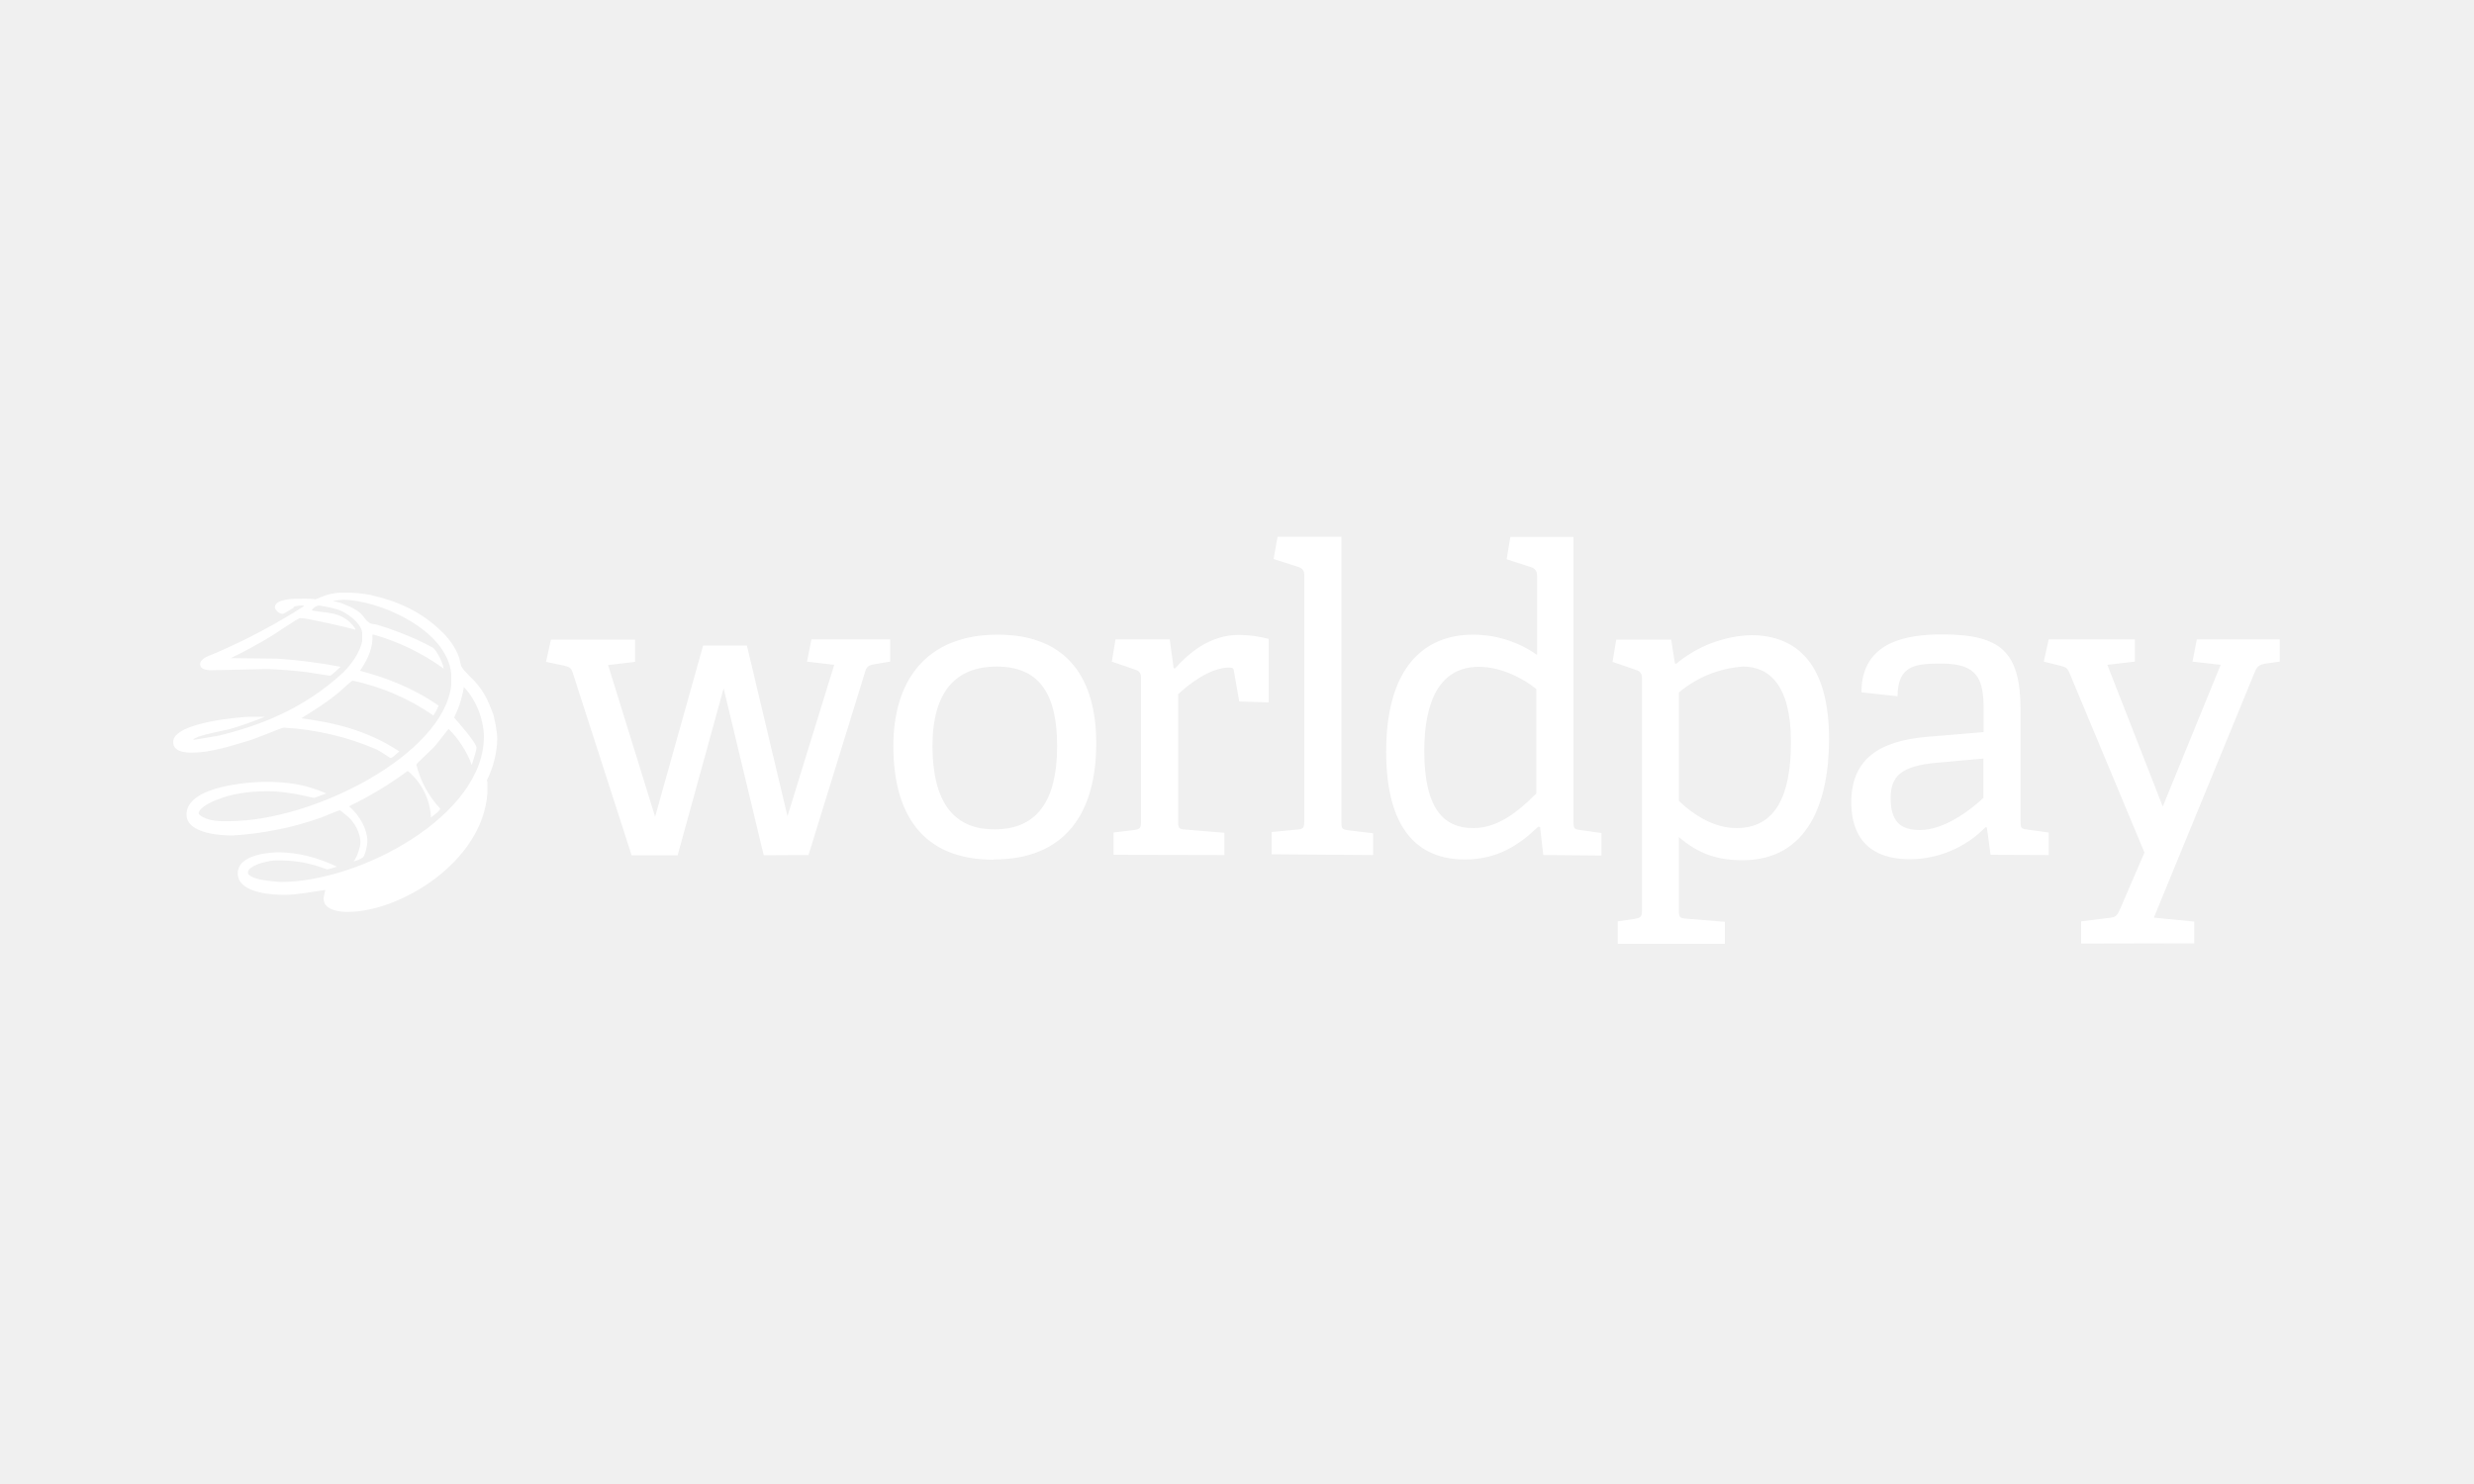
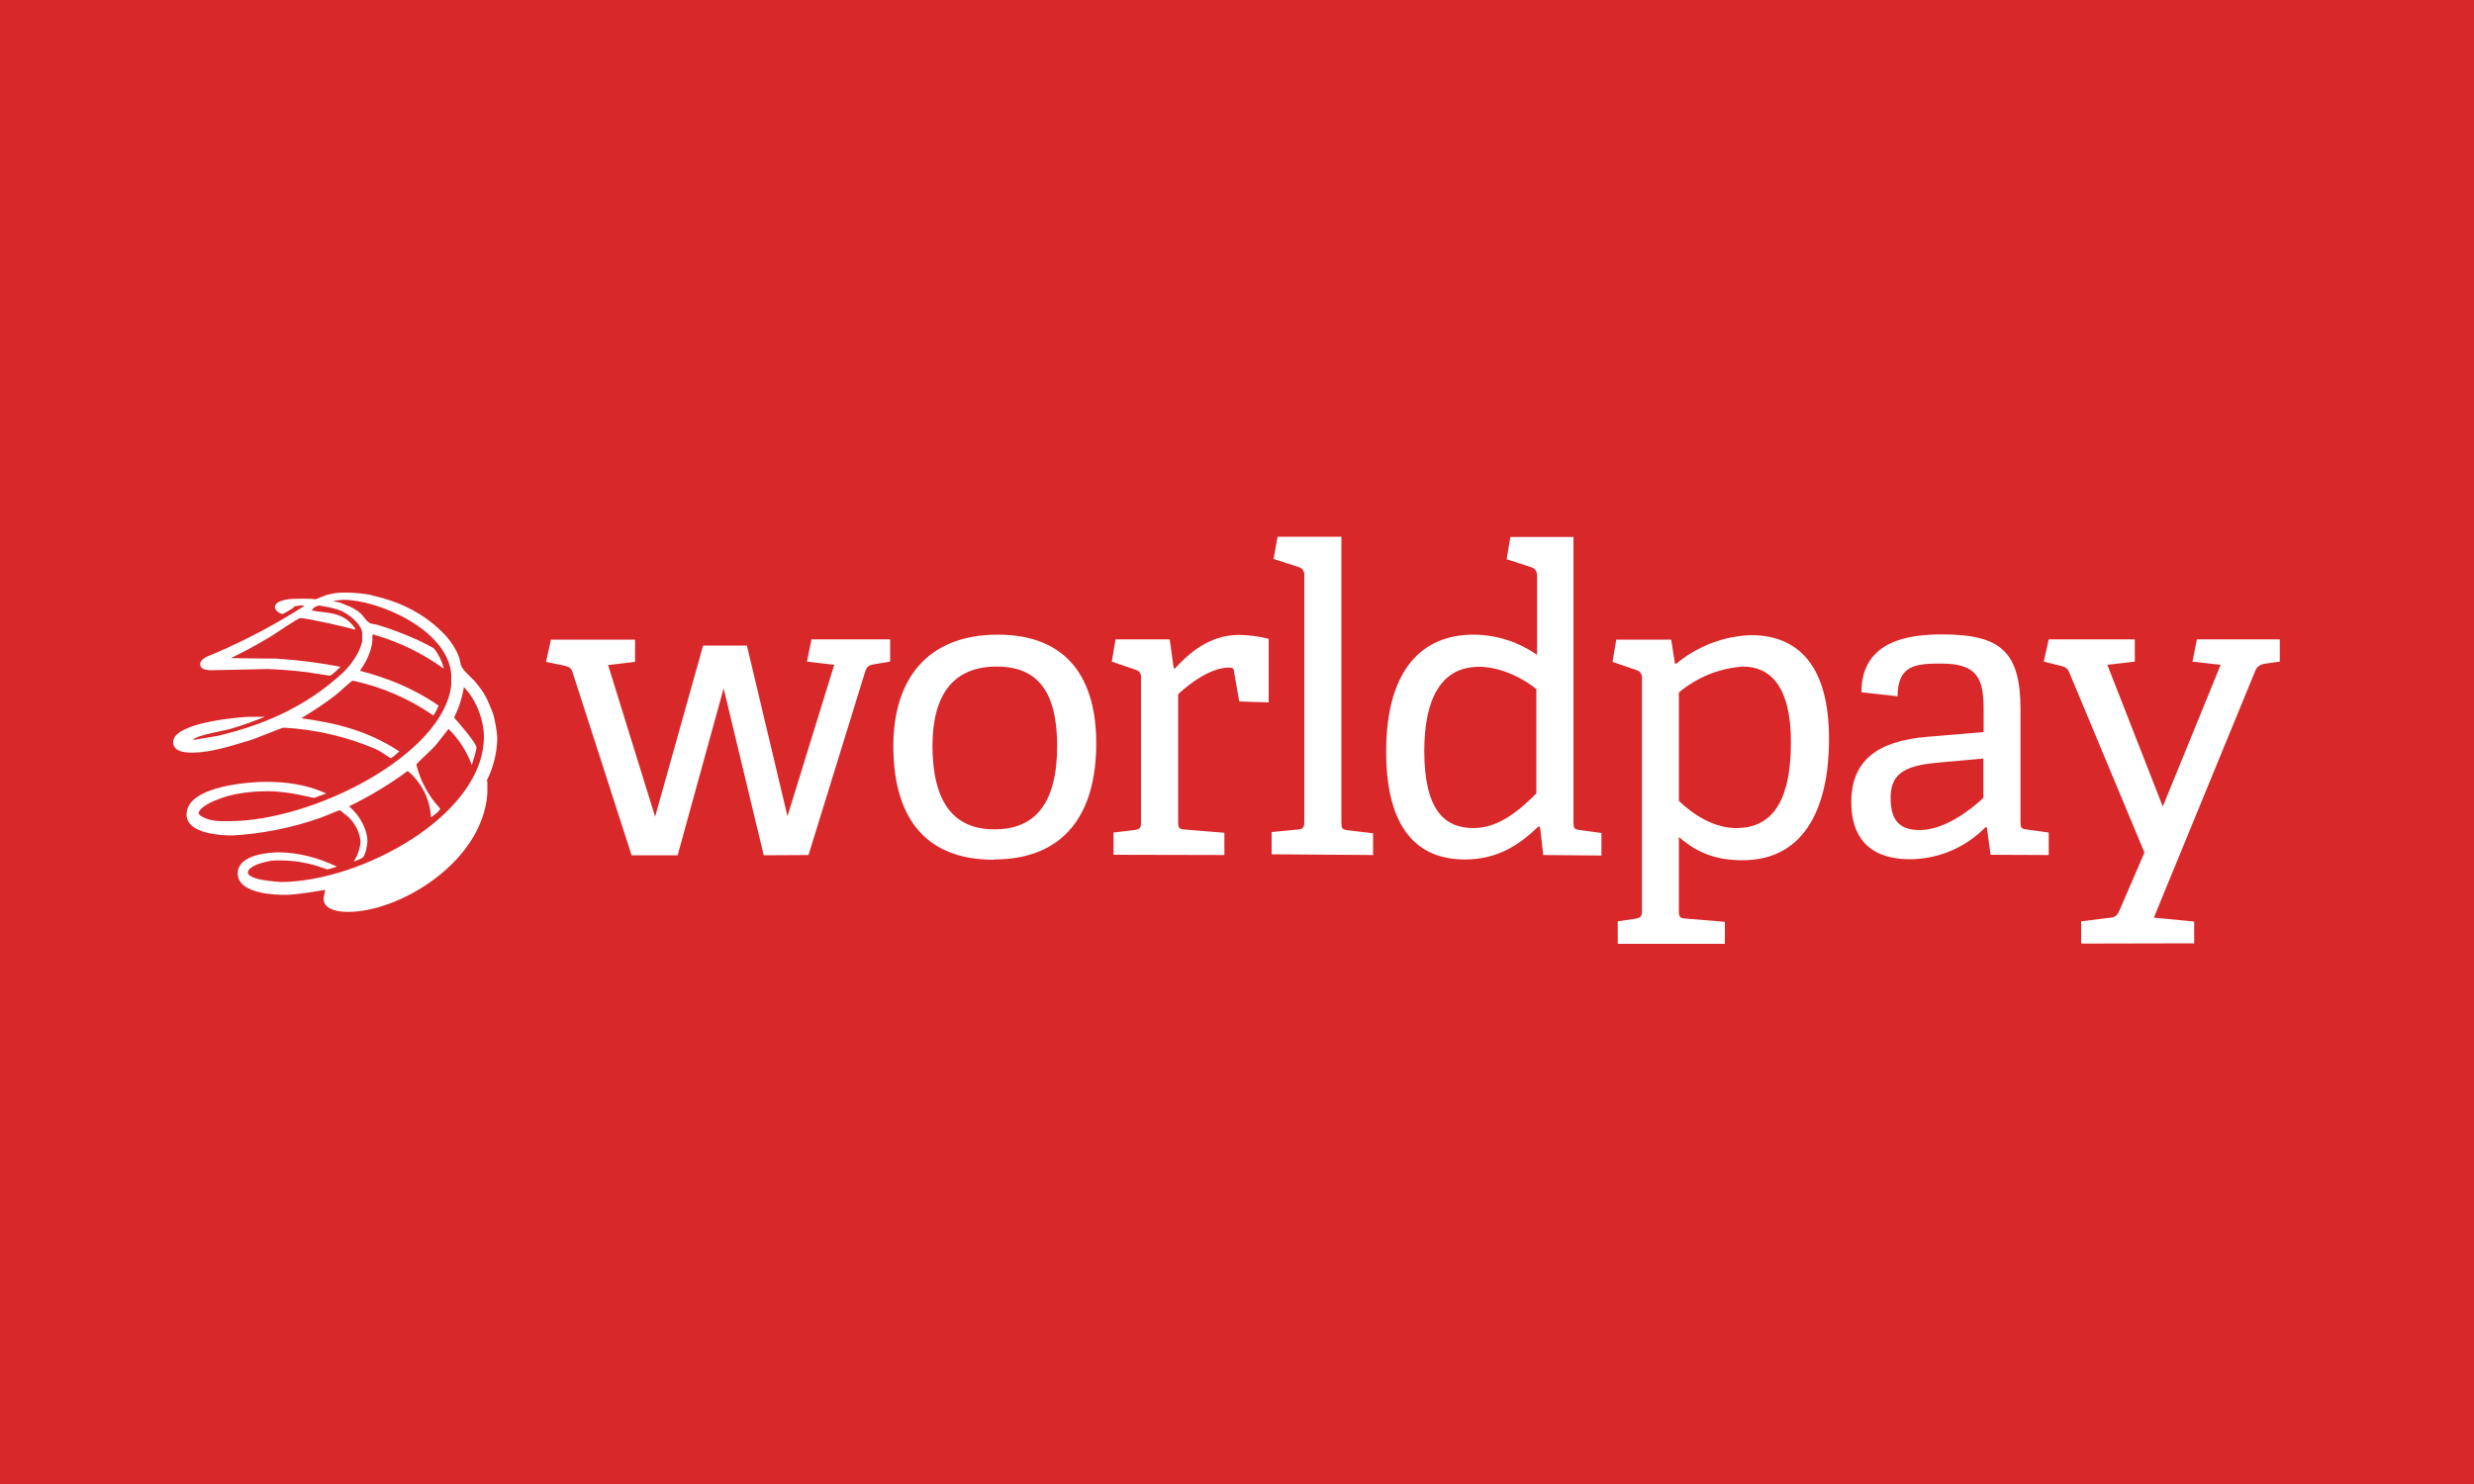
<svg xmlns="http://www.w3.org/2000/svg" width="100" height="60" viewBox="0 0 100 60" fill="none">
+   <rect width="100" height="60" fill="#D9282A" />
  <path d="M32.68 34.57L34.96 27.19C35.02 26.97 35.09 26.89 35.38 26.85L35.98 26.75V25.85H32.8L32.62 26.75L33.72 26.88L31.83 33L30.19 26.1H28.42L26.48 33.02L24.58 26.89L25.67 26.76V25.86H22.27L22.07 26.76L22.79 26.91C22.99 26.96 23.09 26.99 23.15 27.2L25.53 34.58H27.39L29.25 27.83L30.87 34.58L32.68 34.57ZM40.16 34.75C43.03 34.75 44.31 32.91 44.31 30.05C44.31 27.5 43.2 25.66 40.33 25.66C37.46 25.66 36.11 27.49 36.11 30.16C36.11 32.86 37.24 34.76 40.16 34.76M40.21 33.53C38.543 33.543 37.703 32.427 37.69 30.18C37.69 27.94 38.65 26.95 40.29 26.95C41.92 26.95 42.73 27.94 42.73 30.16C42.73 32.49 41.83 33.53 40.21 33.53ZM49.49 34.57V33.67L47.9 33.54C47.64 33.52 47.62 33.47 47.62 33.2V28.07C48.02 27.69 48.9 26.99 49.68 26.99C49.84 26.99 49.87 27.03 49.88 27.16L50.09 28.36L51.28 28.4V25.83C50.888 25.728 50.485 25.674 50.08 25.67C48.9 25.67 48.06 26.4 47.49 27.03L47.44 27.01L47.28 25.85H45.09L44.94 26.75L45.9 27.08C46.06 27.127 46.133 27.243 46.12 27.43V33.22C46.12 33.47 46.09 33.52 45.85 33.56L45.01 33.66V34.56L49.49 34.57ZM55.5 34.57V33.69L54.49 33.57C54.24 33.53 54.22 33.5 54.22 33.23V21.7H51.64L51.48 22.6L52.5 22.93C52.66 22.983 52.733 23.103 52.72 23.29V33.19C52.72 33.45 52.69 33.52 52.45 33.54L51.4 33.64V34.54L55.5 34.57ZM64.73 34.59V33.68L63.87 33.56C63.62 33.53 63.6 33.49 63.6 33.22V21.71H61.05L60.9 22.61L61.91 22.94C62.057 22.993 62.13 23.107 62.13 23.28V26.48C61.375 25.948 60.474 25.662 59.55 25.66C57.52 25.66 56.03 27.03 56.03 30.39C56.03 33.5 57.29 34.75 59.21 34.75C60.53 34.75 61.41 34.16 62.18 33.42L62.25 33.44L62.38 34.57L64.73 34.59ZM62.1 32.08C61.35 32.83 60.54 33.48 59.55 33.48C58.37 33.48 57.57 32.72 57.57 30.36C57.57 28.34 58.2 26.96 59.78 26.96C60.68 26.96 61.59 27.44 62.1 27.86V32.08ZM69.72 38.16V37.27L68.14 37.14C67.88 37.12 67.86 37.07 67.86 36.79V33.84C68.66 34.54 69.46 34.78 70.43 34.78C73.08 34.78 73.93 32.43 73.93 29.88C73.93 26.88 72.66 25.68 70.77 25.68C69.663 25.721 68.6 26.129 67.75 26.84L67.7 26.82L67.55 25.86H65.33L65.18 26.76L66.14 27.09C66.3 27.137 66.377 27.253 66.37 27.44V36.81C66.37 37.07 66.31 37.11 66.07 37.15L65.39 37.25V38.16H69.72ZM67.86 28C68.59 27.384 69.497 27.016 70.45 26.95C71.5 26.95 72.39 27.68 72.39 30C72.39 32.14 71.79 33.48 70.18 33.48C69.28 33.48 68.44 32.94 67.86 32.38V28ZM82.81 34.57V33.66L81.94 33.54C81.69 33.51 81.67 33.47 81.67 33.2V28.7C81.67 26.34 80.87 25.65 78.49 25.65C77.17 25.65 75.24 25.89 75.24 27.99L76.7 28.15C76.71 26.87 77.45 26.83 78.48 26.83C79.94 26.83 80.18 27.45 80.18 28.7V29.6L77.9 29.79C75.88 29.96 74.83 30.75 74.83 32.44C74.83 33.3 75.1 34.74 77.21 34.74C77.779 34.736 78.342 34.619 78.865 34.396C79.389 34.172 79.863 33.848 80.26 33.44L80.31 33.46L80.46 34.56L82.81 34.57ZM80.17 32.26C79.65 32.75 78.59 33.56 77.6 33.56C76.8 33.56 76.42 33.19 76.42 32.27C76.42 31.4 76.82 30.97 78.27 30.84L80.17 30.67V32.26ZM88.69 38.14V37.26L87.06 37.1L91.16 27.12C91.24 26.93 91.37 26.86 91.58 26.83L92.15 26.75V25.85H88.8L88.62 26.75L89.76 26.88L87.42 32.61L85.18 26.88L86.29 26.75V25.85H82.81L82.61 26.75L83.29 26.92C83.49 26.97 83.56 27 83.65 27.21L86.68 34.47L85.7 36.74C85.6 36.98 85.53 37.08 85.33 37.1L84.12 37.25V38.15L88.69 38.14ZM15.02 24.07C15.94 24.27 16.99 24.67 17.89 25.57C18.19 25.86 18.44 26.25 18.55 26.56C18.6 26.69 18.6 26.89 18.69 27.01C18.84 27.23 19.09 27.41 19.27 27.64C19.49 27.9 19.657 28.173 19.77 28.46L19.9 28.78C19.98 28.93 20.1 29.62 20.1 29.88C20.083 30.46 19.94 31.03 19.68 31.55L19.7 31.62V32.08C19.5 34.86 16.16 36.87 14.06 36.87C13.8 36.87 13.08 36.83 13.08 36.33C13.08 36.27 13.12 36.11 13.15 35.98C12.75 36.04 11.98 36.18 11.52 36.18C11.18 36.18 9.61 36.16 9.61 35.31C9.61 34.51 11.01 34.46 11.29 34.46C12.063 34.473 12.84 34.667 13.62 35.04C13.5 35.08 13.26 35.15 13.22 35.15L13.02 35.08C12.506 34.897 11.966 34.799 11.42 34.79C11.11 34.79 11.05 34.77 10.69 34.86C10.66 34.86 10.02 35.02 10.02 35.28C10.02 35.46 10.52 35.57 10.64 35.58C10.85 35.62 11.31 35.66 11.34 35.66C14.56 35.66 19.56 32.98 19.56 29.78C19.56 29.18 19.29 28.33 18.75 27.78C18.71 28.027 18.647 28.277 18.56 28.53C18.51 28.69 18.36 28.98 18.36 29.02C18.36 29.02 19.26 30.02 19.26 30.23C19.26 30.36 19.07 30.92 19.07 30.93C18.867 30.38 18.547 29.882 18.13 29.47L17.91 29.75L17.61 30.13C17.37 30.4 16.83 30.86 16.83 30.92C16.994 31.582 17.324 32.191 17.79 32.69C17.79 32.8 17.42 33.04 17.42 33.05C17.403 32.688 17.31 32.334 17.148 32.011C16.987 31.687 16.759 31.401 16.48 31.17C15.736 31.719 14.942 32.197 14.11 32.6C14.58 33 14.85 33.58 14.85 34C14.85 34.2 14.75 34.63 14.65 34.68C14.543 34.747 14.423 34.797 14.29 34.83C14.44 34.65 14.57 34.23 14.57 34.05C14.57 33.72 14.35 33.22 13.98 32.95C13.89 32.89 13.77 32.76 13.73 32.76C13.69 32.76 13.23 32.96 12.97 33.06C11.816 33.467 10.611 33.709 9.39 33.78C9.04 33.78 7.54 33.74 7.54 32.93C7.54 31.72 10.34 31.61 10.71 31.61C11.54 31.61 12.34 31.7 13.19 32.08C13.03 32.13 12.72 32.26 12.69 32.26C12.63 32.26 11.69 31.99 10.84 31.99C10.46 31.99 9.99 32.02 9.63 32.09C9.323 32.143 9.043 32.223 8.79 32.33C8.7 32.35 8.03 32.63 8.03 32.89C8.03 32.93 8.13 33 8.21 33.04C8.57 33.22 8.91 33.2 9.26 33.2C12.68 33.2 17.93 30.5 18.24 27.7V27.25C18.07 25.42 15.25 24.25 13.88 24.25C13.84 24.25 13.61 24.27 13.46 24.3L13.76 24.37L14 24.47C14.15 24.52 14.4 24.64 14.56 24.79C14.69 24.89 14.76 25.06 14.89 25.15C14.99 25.25 15.16 25.22 15.31 25.28C15.78 25.42 16.36 25.64 16.85 25.86C17.063 25.96 17.287 26.073 17.52 26.2C17.587 26.267 17.647 26.35 17.7 26.45C17.79 26.6 17.9 26.83 17.93 27.03C17.077 26.412 16.123 25.948 15.11 25.66H15.05C15.09 26.14 14.89 26.63 14.55 27.12C15.58 27.39 16.66 27.79 17.73 28.53C17.677 28.663 17.607 28.797 17.52 28.93C16.538 28.248 15.43 27.769 14.26 27.52C14.2 27.52 13.84 27.88 13.64 28.04C13.15 28.44 12.66 28.74 12.18 29.04C13.5 29.22 14.82 29.51 16.14 30.38C16.04 30.47 15.84 30.65 15.8 30.65C15.76 30.65 15.42 30.4 15.22 30.3C14.031 29.788 12.762 29.49 11.47 29.42C11.38 29.42 10.33 29.87 10.07 29.94C9.33 30.16 8.52 30.43 7.77 30.43C7.51 30.43 7 30.41 7 30C7 29.18 9.88 28.98 10.08 28.98H10.71C10.26 29.16 9.71 29.36 9.28 29.48C8.86 29.58 8.43 29.65 8.03 29.78L7.82 29.88C7.82 29.88 7.8 29.91 7.85 29.91L8.81 29.75C10.46 29.35 12.23 28.7 13.86 27.2C14.26 26.81 14.55 26.34 14.64 25.93V25.57C14.58 25.17 14 24.75 13.64 24.64C13.397 24.571 13.15 24.518 12.9 24.48C12.838 24.488 12.778 24.509 12.726 24.544C12.674 24.579 12.631 24.625 12.6 24.68C13.17 24.81 13.84 24.68 14.35 25.4C14.363 25.4 14.363 25.42 14.35 25.46C14.2 25.4 12.43 24.99 12.14 24.99C12.04 24.99 11.18 25.59 10.98 25.71C10.433 26.043 9.883 26.343 9.33 26.61L11.2 26.63C12.063 26.687 12.921 26.797 13.77 26.96C13.73 26.98 13.41 27.32 13.33 27.32L12.43 27.18C11.897 27.113 11.36 27.07 10.82 27.05L8.47 27.1C8.34 27.08 8.09 27.07 8.09 26.85C8.09 26.69 8.29 26.58 8.43 26.52L8.77 26.38C9.995 25.849 11.175 25.22 12.3 24.5C12.26 24.48 12.213 24.473 12.16 24.48C12.1 24.48 11.96 24.5 11.86 24.53C11.867 24.543 11.88 24.55 11.9 24.55C11.74 24.65 11.47 24.82 11.42 24.82C11.29 24.82 11.11 24.66 11.11 24.55C11.11 24.23 11.85 24.21 11.91 24.21C12.65 24.19 12.71 24.23 12.75 24.23C12.79 24.23 13.1 24.07 13.3 24.03C13.59 23.96 13.73 23.96 14 23.96C14.32 23.96 14.66 23.993 15.02 24.06M13.92 36.44C13.86 36.44 13.41 36.44 13.41 36.28C13.41 36.19 13.55 35.9 13.68 35.87C13.95 35.76 14.53 35.61 14.56 35.61L15.14 35.67C15.576 35.65 16.003 35.532 16.387 35.324C16.772 35.116 17.104 34.824 17.36 34.47C17.48 34.31 17.53 34.09 17.66 33.95C17.82 33.73 18.13 33.55 18.38 33.32C18.647 33.06 18.893 32.787 19.12 32.5C18.64 34.78 15.67 36.44 13.92 36.44ZM15.2 35.36C15.773 35.1 16.327 34.81 16.86 34.49C16.434 34.976 15.842 35.286 15.2 35.36Z" fill="white" />
</svg>
